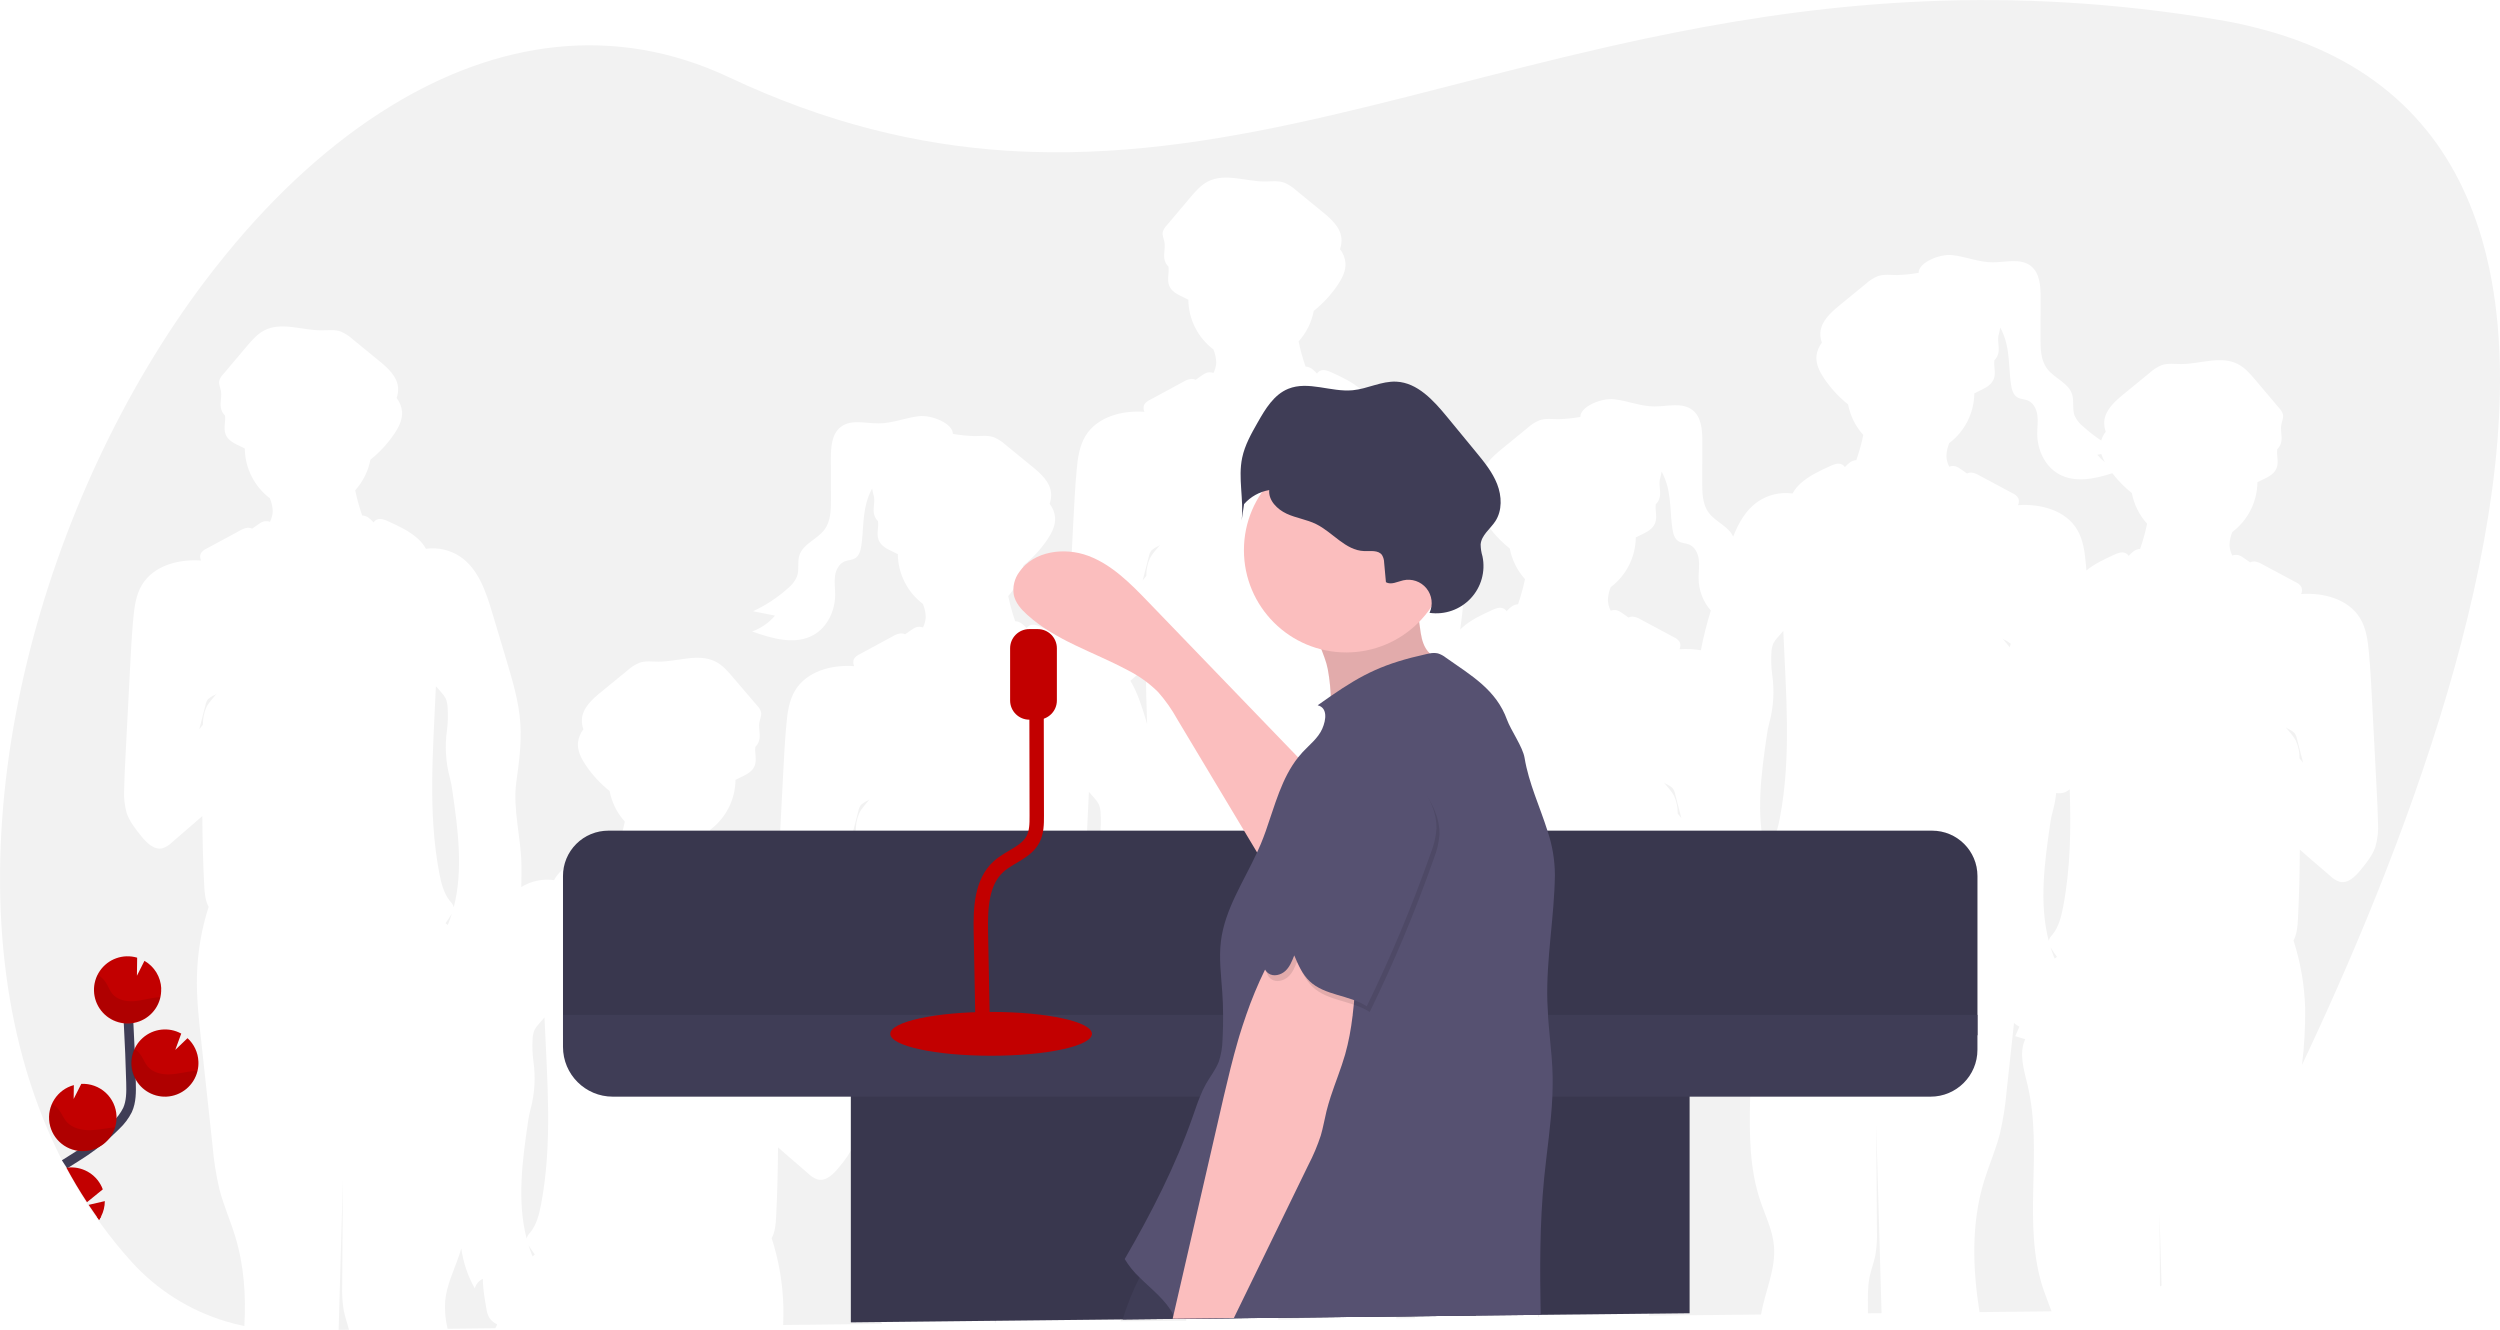
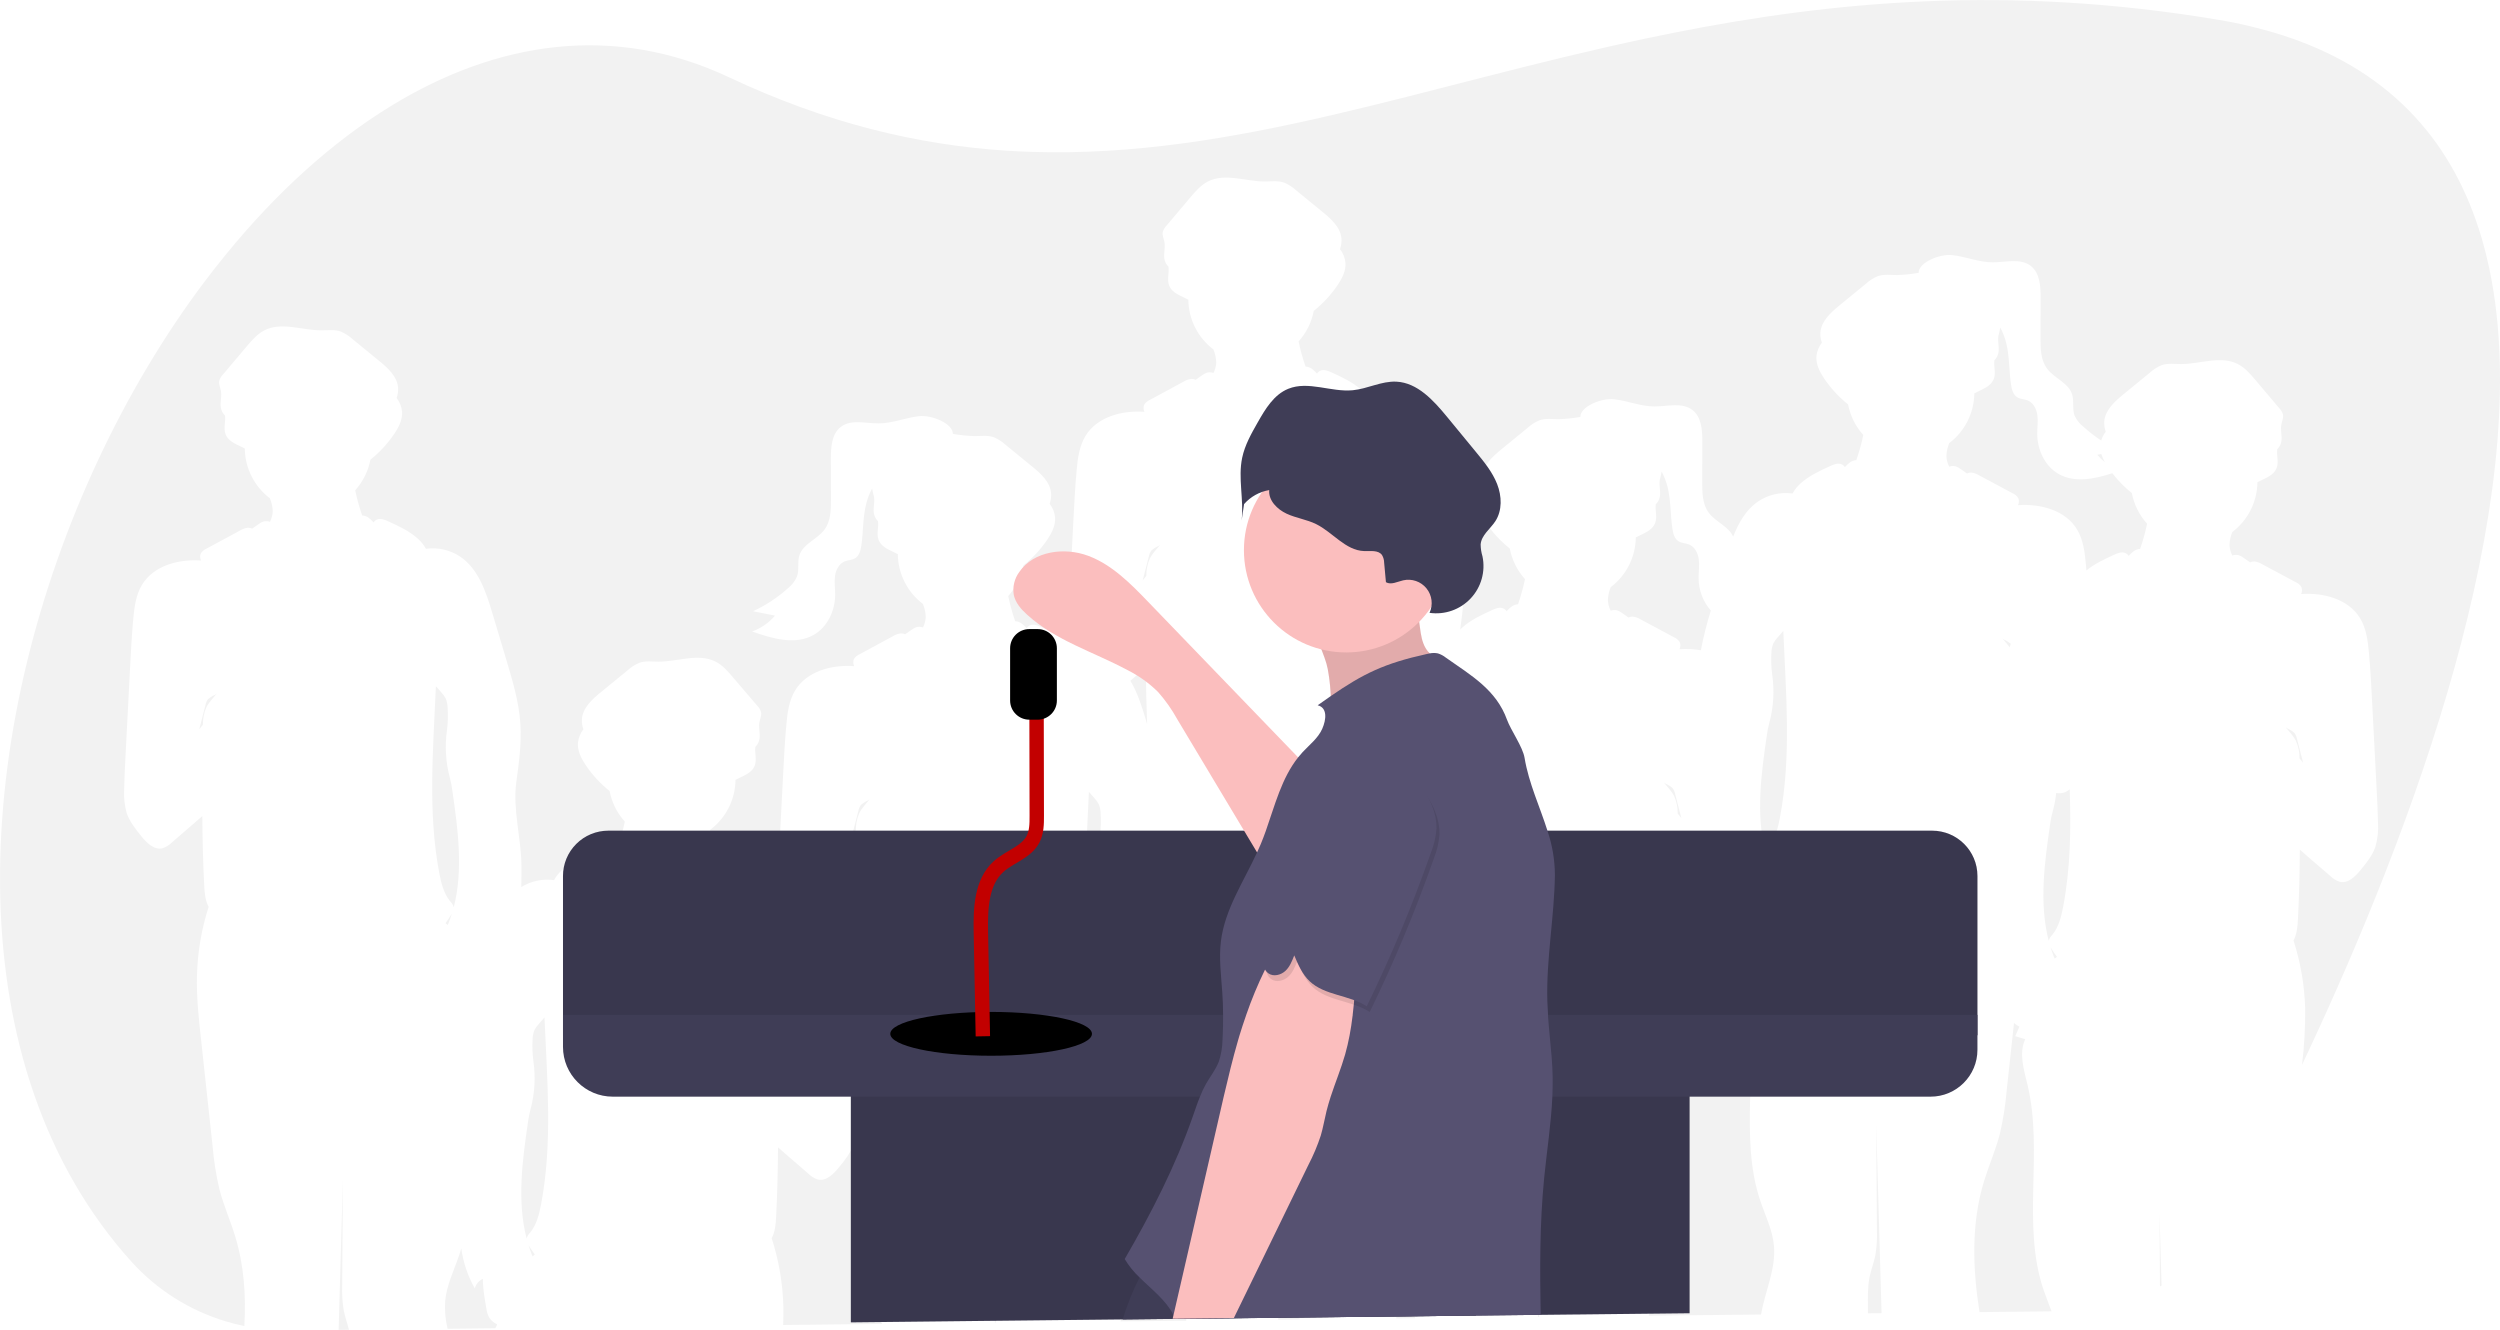
<svg xmlns="http://www.w3.org/2000/svg" id="bbd2572f-7b08-4c5d-b64e-2e695104dd4a" data-name="Layer 1" width="1041.32" height="553.94" viewBox="0 0 1041.32 553.94">
  <path d="M436.27,511.68c1.07-2.16,2.85-3.86,4.33-5.75a8.33,8.33,0,0,1-.67.5,11.07,11.07,0,0,0-3,1.89,6.24,6.24,0,0,0-1.08,2.55l-2.55,9.9c.5-.63,1-1.25,1.51-1.87A17.5,17.5,0,0,1,436.27,511.68Z" transform="translate(-78.34 -173.03)" fill="#f2f2f2" />
  <path d="M677,518.37a11.33,11.33,0,0,1-1,3.23A45.14,45.14,0,0,1,674.34,534a37.58,37.58,0,0,0-1.05,5.19c-2.36,16.14-4.64,33-.61,48.64a5.86,5.86,0,0,1,1.53-2.5c2.66-3.27,3.71-7.54,4.5-11.68,4.15-21.8,3-44.06,2-66.33a7.39,7.39,0,0,0-2.18-1.65,20.28,20.28,0,0,1-.07,2.92A96.74,96.74,0,0,1,677,518.37Z" transform="translate(-78.34 -173.03)" fill="#f2f2f2" />
  <path d="M536.78,511.7A10.21,10.21,0,0,0,536,508a11.82,11.82,0,0,0-1.94-2.68l-2.16-2.46c-1.1,26.12-3.44,52.31,1.42,77.88.79,4.14,1.84,8.41,4.5,11.68a5.86,5.86,0,0,1,1.53,2.5c4-15.61,1.75-32.5-.61-48.64a37.58,37.58,0,0,0-1.05-5.19,49.59,49.59,0,0,1-1.19-20.15A47.06,47.06,0,0,0,536.78,511.7Z" transform="translate(-78.34 -173.03)" fill="#f2f2f2" />
  <path d="M549.16,456.58c2.89,4.75,4.69,10.4,6.31,15.78l.69,2.34c-.33-7.91-.49-15.81-.55-23.72-1.56,1.39-3.13,2.75-4.71,4.11Z" transform="translate(-78.34 -173.03)" fill="#f2f2f2" />
  <path d="M572.41,723.14a53.51,53.51,0,0,0-1.27-16.52c-.88-3.42-2.24-6.77-2.36-10.31a31.68,31.68,0,0,1,.86-7c4.11-20.9,5.88-42.89-.34-63.26-1.67-5.46-3.88-10.74-5.58-16.19a39.46,39.46,0,0,1-2.82,5.91,6.12,6.12,0,0,0-3.41-4,20.28,20.28,0,0,1-.07,2.92,96.74,96.74,0,0,1-1.39,9.74A9.93,9.93,0,0,1,554.8,628a8.3,8.3,0,0,1-3.22,2.66c.58,1.31,1.16,2.63,1.73,3.94l-4.17,1.28c2.74,6,.46,12.84-1,19.22-5.23,22.19-.52,45.89-3,68.32Z" transform="translate(-78.34 -173.03)" fill="#f2f2f2" />
  <path d="M557.27,405.68c1.07-2.16,2.85-3.86,4.33-5.75a8.33,8.33,0,0,1-.67.5,11.07,11.07,0,0,0-3,1.89,6.24,6.24,0,0,0-1.08,2.55l-2.55,9.9c.5-.63,1-1.25,1.51-1.87A17.5,17.5,0,0,1,557.27,405.68Z" transform="translate(-78.34 -173.03)" fill="#f2f2f2" />
  <path d="M657.78,405.7A10.21,10.21,0,0,0,657,402a11.82,11.82,0,0,0-1.94-2.68l-2.16-2.46c-1.08,25.72-3.36,51.52,1.22,76.72.81-2.72,1.63-5.44,2.44-8.17a83.33,83.33,0,0,1,4.81-13.08c-.47-4-1.05-8.07-1.63-12a37.58,37.58,0,0,0-1.05-5.19,49.59,49.59,0,0,1-1.19-20.15A47.06,47.06,0,0,0,657.78,405.7Z" transform="translate(-78.34 -173.03)" fill="#f2f2f2" />
  <path d="M614.17,602.28l-3.42,120.45,9-.1a376.29,376.29,0,0,1-2.16-44.15c0-4.29.15-8.62-.74-12.82-.63-2.93-1.73-5.74-2.33-8.67a51.92,51.92,0,0,1-.67-10.65Z" transform="translate(-78.34 -173.03)" fill="#f2f2f2" />
  <path d="M536.83,602.34c.14-.33.28-.66.41-1,.47-1.22.89-2.45,1.28-3.69a1,1,0,0,0-.08.14c-.79,1.3-1.65,2.55-2.54,3.77C536.22,601.82,536.53,602.07,536.83,602.34Z" transform="translate(-78.34 -173.03)" fill="#f2f2f2" />
  <path d="M264.78,467.7A10.21,10.21,0,0,0,264,464a11.82,11.82,0,0,0-1.94-2.68l-2.16-2.46c-1.1,26.12-3.44,52.31,1.42,77.88.79,4.14,1.84,8.41,4.5,11.68a5.86,5.86,0,0,1,1.53,2.5c4-15.61,1.75-32.5-.61-48.64a37.58,37.58,0,0,0-1-5.19,49.59,49.59,0,0,1-1.19-20.15A47.06,47.06,0,0,0,264.78,467.7Z" transform="translate(-78.34 -173.03)" fill="#f2f2f2" />
  <path d="M264.83,558.34c.14-.33.28-.66.41-1,.47-1.22.89-2.45,1.28-3.69a1,1,0,0,0-.08.14c-.79,1.3-1.65,2.55-2.54,3.77C264.22,557.82,264.53,558.07,264.83,558.34Z" transform="translate(-78.34 -173.03)" fill="#f2f2f2" />
  <path d="M221.17,664.28q-.88,31.35-1.78,62.69l4.29-.05c-.64-2.66-1.59-5.24-2.14-7.93a51.92,51.92,0,0,1-.67-10.65Z" transform="translate(-78.34 -173.03)" fill="#f2f2f2" />
  <path d="M285.42,724.68A8.3,8.3,0,0,1,282.2,722a9.93,9.93,0,0,1-1.23-3.65,96.74,96.74,0,0,1-1.39-9.74,20.28,20.28,0,0,1-.07-2.92,6.12,6.12,0,0,0-3.41,4A46.76,46.76,0,0,1,270.48,693c-.3,1-.61,2.1-1,3.14-2.08,6.19-5.1,12.18-5.7,18.69a37.07,37.07,0,0,0,1,11.67l19.86-.22C285,725.74,285.19,725.21,285.42,724.68Z" transform="translate(-78.34 -173.03)" fill="#f2f2f2" />
  <path d="M298.48,691.66c.39,1.24.81,2.47,1.28,3.69.13.33.27.66.41,1,.3-.27.61-.52.93-.77-.89-1.22-1.75-2.47-2.54-3.77A1,1,0,0,0,298.48,691.66Z" transform="translate(-78.34 -173.03)" fill="#f2f2f2" />
  <path d="M441.75,712.46a124.13,124.13,0,0,1-2.87-18.11q-2.38-22-4.76-44c-.05-.38-.09-.77-.13-1.15-.06.19-.11.38-.17.57-1.21,3.55-3.61,6.54-6,9.46s-5.38,5.94-8.89,5.08a9.55,9.55,0,0,1-3.81-2.35l-8-6.91c-1.58-1.36-3.15-2.72-4.71-4.11-.07,9.65-.29,19.29-.79,28.93-.16,3.05-.41,6.23-1.85,8.89a101.92,101.92,0,0,1,4.86,28.34c.07,2.61,0,5.22-.08,7.83l23.44-.26h.14l17.63-.19C444.29,720.54,442.81,716.56,441.75,712.46Z" transform="translate(-78.34 -173.03)" fill="#f2f2f2" />
  <path d="M402.15,612.9c.5.62,1,1.24,1.51,1.87l-2.55-9.9a6.24,6.24,0,0,0-1.08-2.55,11.07,11.07,0,0,0-3-1.89,8.33,8.33,0,0,1-.67-.5c1.48,1.89,3.26,3.59,4.33,5.75A17.5,17.5,0,0,1,402.15,612.9Z" transform="translate(-78.34 -173.03)" fill="#f2f2f2" />
  <path d="M431.14,569c.63,6.95,1,13.92,1.35,20.89s.71,13.76,1.06,20.64a102,102,0,0,1,3.7-15.7c-1.44-2.66-1.69-5.84-1.85-8.89-.5-9.64-.72-19.28-.79-28.93-1.53,1.37-3.08,2.71-4.64,4A56.24,56.24,0,0,1,431.14,569Z" transform="translate(-78.34 -173.03)" fill="#f2f2f2" />
  <path d="M298.29,640.23c-2.36,16.14-4.64,33-.61,48.64a5.86,5.86,0,0,1,1.53-2.5c2.66-3.27,3.71-7.54,4.5-11.68,4.86-25.57,2.52-51.76,1.42-77.88L303,599.27A11.82,11.82,0,0,0,301,602a10.21,10.21,0,0,0-.81,3.75,47.06,47.06,0,0,0,.31,9.19A49.59,49.59,0,0,1,299.34,635,37.58,37.58,0,0,0,298.29,640.23Z" transform="translate(-78.34 -173.03)" fill="#f2f2f2" />
  <path d="M659.9,722.19l7.84-.08c-4.18-24.08,1.85-49.93-3.83-74-.89-3.75-2-7.68-2.28-11.49-2,5.31-4.29,10.55-4.81,16.18-.91,9.73,3.67,19.05,5.37,28.68,2.34,13.27-.83,26.8-2.24,40.2C659.93,721.86,659.92,722,659.9,722.19Z" transform="translate(-78.34 -173.03)" fill="#f2f2f2" />
  <path d="M929.48,710.12c-9.08-27.06,0-57.22-6.57-85-1.51-6.38-3.79-13.27-1-19.22l-4.17-1.28c.57-1.31,1.15-2.63,1.73-3.94a10.35,10.35,0,0,1-2.24-1.54l-3.06,28.21a124.13,124.13,0,0,1-2.87,18.11c-1.73,6.65-4.54,13-6.55,19.55-5.37,17.56-4.78,36.32-1.89,54.55l30-.32C931.76,716.19,930.51,713.18,929.48,710.12Z" transform="translate(-78.34 -173.03)" fill="#f2f2f2" />
  <path d="M915.45,442.64l.08-.28.36-1.17a12.51,12.51,0,0,0-2.82-1.76,8.33,8.33,0,0,1-.67-.5C913.39,440.19,914.5,441.36,915.45,442.64Z" transform="translate(-78.34 -173.03)" fill="#f2f2f2" />
  <path d="M814.48,530.66c.39,1.24.81,2.47,1.28,3.69.13.33.27.66.41,1,.3-.27.61-.52.93-.77-.89-1.22-1.75-2.47-2.54-3.77A1,1,0,0,0,814.48,530.66Z" transform="translate(-78.34 -173.03)" fill="#f2f2f2" />
  <path d="M937.71,550.69c3.07-16.12,3.27-32.48,2.72-48.91a6.41,6.41,0,0,1-5.47,1.57l-.17-.05a42.74,42.74,0,0,1-1.45,7.74,37.58,37.58,0,0,0-1.05,5.19c-2.36,16.14-4.64,33-.61,48.64a5.86,5.86,0,0,1,1.53-2.5C935.87,559.1,936.92,554.83,937.71,550.69Z" transform="translate(-78.34 -173.03)" fill="#f2f2f2" />
  <path d="M493.07,724q0-7.86.1-15.73-.23,7.86-.44,15.73Z" transform="translate(-78.34 -173.03)" fill="#f2f2f2" />
  <path d="M1116.24,290.19q-1-5.65-2.37-11.11c-9.7-39.22-32.41-70.52-74-87.46q-5.35-2.18-11.12-4a189.09,189.09,0,0,0-26.76-6.4c-87.24-14.59-160.6-7.65-226.73,5.51-3.73.73-7.43,1.5-11.12,2.28-92.7,19.59-171.64,49.94-255.87,47.29-3.69-.11-7.4-.29-11.11-.53-36.72-2.44-74.6-11.43-115.17-30.55-47.95-22.59-96.71-15-140.7,11.9-24.83,15.16-48.14,36.48-68.93,62l-.07.08q-4.4,5.4-8.64,11C96,380.08,58.44,514.48,89.25,618.63q1.66,5.63,3.6,11.12c8.9,25.39,22.14,48.73,40.3,68.87a86.39,86.39,0,0,0,39.09,24.75c2.58.8,5.21,1.45,7.87,2,.75-12.65-.12-25.29-3.81-37.36-2-6.58-4.82-12.9-6.55-19.55a124.13,124.13,0,0,1-2.87-18.11q-2.38-22-4.76-44c-1-9-2-18.14-1.73-27.25a101.92,101.92,0,0,1,4.86-28.34c-1.44-2.66-1.69-5.84-1.85-8.89-.5-9.64-.72-19.28-.79-28.93-1.56,1.39-3.13,2.75-4.71,4.11L149.85,524a9.55,9.55,0,0,1-3.81,2.35c-3.51.86-6.62-2.26-8.89-5.08s-4.76-5.91-6-9.46a29.65,29.65,0,0,1-1.09-10.16c.08-4.39.3-8.77.53-13.15l1.89-36.64c.36-7,.72-13.94,1.35-20.89.45-5,1.09-10.08,3.66-14.35,4.83-8,15.19-10.79,24.6-10.11a3.53,3.53,0,0,1-.09-3,5.35,5.35,0,0,1,2.42-2L178.33,394a7.7,7.7,0,0,1,3.26-1.15,3.84,3.84,0,0,1,1.78.37l2.69-1.88a6.79,6.79,0,0,1,2-1.09,4.72,4.72,0,0,1,2.73.13,11,11,0,0,0,1.15-4.34,15.46,15.46,0,0,0-1.18-5.46,26.36,26.36,0,0,1-10.45-20.72c-3-1.68-6.86-2.62-8.08-6.16-.83-2.41.16-5.07-.18-7.58a6.17,6.17,0,0,1-1.48-2.34c-.86-2.49.26-5.27-.2-7.87-.26-1.43-1-2.83-.71-4.25a6.25,6.25,0,0,1,1.58-2.67l9.83-11.64c2.17-2.56,4.41-5.19,7.39-6.72,7.14-3.67,15.69,0,23.71,0,2.69,0,5.47-.42,8,.45a16.51,16.51,0,0,1,4.94,3.14l11,9c3.7,3,7.69,6.57,8.05,11.33a10.64,10.64,0,0,1-.62,4.25,11,11,0,0,1,2.27,5.66c.25,3.3-1.35,6.46-3.19,9.21a48.65,48.65,0,0,1-10,10.84,26.41,26.41,0,0,1-6.33,12.74,82.89,82.89,0,0,0,2.84,10.29,1.34,1.34,0,0,1,.07.18,5,5,0,0,1,2.6.91,14.08,14.08,0,0,1,2.16,2,3.14,3.14,0,0,1,1.46-1.22c1.48-.59,3.14.08,4.59.74,4.41,2,8.9,4.09,12.49,7.34a16,16,0,0,1,3.26,4.13,20.58,20.58,0,0,1,14.35,3.32c7.56,5.18,10.67,14.64,13.3,23.42q2.94,9.86,5.89,19.7c2.58,8.62,5.18,17.34,5.78,26.32.55,8.17-.57,16.35-1.69,24.46-1.55,11.23,2.1,23.54,2.15,34.87,0,2.91,0,5.86-.07,8.8a20.64,20.64,0,0,1,13.65-2.89,16,16,0,0,1,3.26-4.13c3.59-3.25,8.08-5.32,12.49-7.34,1.45-.66,3.11-1.33,4.59-.74a3.14,3.14,0,0,1,1.46,1.22,14.08,14.08,0,0,1,2.16-2,5,5,0,0,1,2.6-.91,1.34,1.34,0,0,1,.07-.18,82.89,82.89,0,0,0,2.84-10.29,26.41,26.41,0,0,1-6.33-12.74,48.65,48.65,0,0,1-10-10.84c-1.84-2.75-3.44-5.91-3.19-9.21a11,11,0,0,1,2.27-5.66,10.64,10.64,0,0,1-.62-4.25c.36-4.76,4.35-8.32,8.05-11.33l11-9a16.51,16.51,0,0,1,4.94-3.14c2.54-.87,5.32-.45,8-.45,8,0,16.57-3.65,23.71,0,3,1.53,5.22,4.16,7.39,6.72L393.77,467a6.25,6.25,0,0,1,1.58,2.67c.28,1.42-.45,2.82-.71,4.25-.46,2.6.66,5.38-.2,7.87a6.17,6.17,0,0,1-1.48,2.34c-.34,2.51.65,5.17-.18,7.58-1.22,3.54-5.06,4.48-8.08,6.16a26.36,26.36,0,0,1-10.45,20.72,15.46,15.46,0,0,0-1.18,5.46,11,11,0,0,0,1.15,4.34,4.72,4.72,0,0,1,2.73-.13,6.79,6.79,0,0,1,2,1.09l2.69,1.88a3.84,3.84,0,0,1,1.78-.37,7.7,7.7,0,0,1,3.26,1.15l13.88,7.43a8.82,8.82,0,0,1,1.7,1.13c.11-2.69.23-5.39.37-8.08l1.89-36.64c.36-7,.72-13.94,1.35-20.89.45-5,1.09-10.08,3.66-14.35,4.83-8,15.19-10.79,24.6-10.11a3.53,3.53,0,0,1-.09-3,5.35,5.35,0,0,1,2.42-2L450.33,438a7.7,7.7,0,0,1,3.26-1.15,3.84,3.84,0,0,1,1.78.37l2.69-1.88a6.79,6.79,0,0,1,2-1.09,4.72,4.72,0,0,1,2.73.13,11,11,0,0,0,1.15-4.34,15.46,15.46,0,0,0-1.18-5.46,26.36,26.36,0,0,1-10.45-20.72c-3-1.68-6.86-2.62-8.08-6.16-.83-2.41.16-5.07-.18-7.58a6.17,6.17,0,0,1-1.48-2.34c-.86-2.49.26-5.27-.2-7.87a25.28,25.28,0,0,1-.76-3.44,29,29,0,0,0-2.5,6.49c-1.41,5.67-1.16,11.61-2,17.38-.3,2-.87,4.14-2.56,5.2-1.31.81-3,.75-4.41,1.34-2.36,1-3.67,3.59-4,6.13s.07,5.1.07,7.66c0,6.69-3.21,13.61-9.05,16.87-7.69,4.29-17.24,1.45-25.55-1.47a22.55,22.55,0,0,0,9.54-6.62L392,427.63A58.66,58.66,0,0,0,406.6,418a12.41,12.41,0,0,0,3.72-4.88c1-2.8.07-6,1-8.81,1.55-4.8,7.44-6.63,10.44-10.68,2.63-3.54,2.72-8.29,2.71-12.7l-.05-16.78c0-4.83.31-10.39,4.16-13.32,4.29-3.28,10.37-1.41,15.77-1.45,5.69,0,11.11-2.36,16.77-3,5.34-.62,14.25,3.13,14.1,7.36a61.38,61.38,0,0,0,9,.94c2.69,0,5.47-.42,8,.45a16.51,16.51,0,0,1,4.94,3.14l11,9c3.7,3,7.69,6.57,8,11.33a10.64,10.64,0,0,1-.62,4.25,11,11,0,0,1,2.27,5.66c.25,3.3-1.35,6.46-3.19,9.21a48.65,48.65,0,0,1-10,10.84,26.41,26.41,0,0,1-6.33,12.74,82.89,82.89,0,0,0,2.84,10.29,1.34,1.34,0,0,1,.07.18,5,5,0,0,1,2.6.91,14.08,14.08,0,0,1,2.16,2,3.14,3.14,0,0,1,1.46-1.22c1.48-.59,3.14.08,4.59.74a55,55,0,0,1,11,6.11c0-.21,0-.41,0-.61.08-4.39.3-8.77.53-13.15l1.89-36.64c.36-7,.72-13.94,1.35-20.89.45-5,1.09-10.08,3.66-14.35,4.83-8,15.19-10.79,24.6-10.11a3.53,3.53,0,0,1-.09-3,5.35,5.35,0,0,1,2.42-2L571.33,332a7.7,7.7,0,0,1,3.26-1.15,3.84,3.84,0,0,1,1.78.37l2.69-1.88a6.79,6.79,0,0,1,2-1.09,4.72,4.72,0,0,1,2.73.13,11,11,0,0,0,1.15-4.34,15.46,15.46,0,0,0-1.18-5.46,26.36,26.36,0,0,1-10.45-20.72c-3-1.68-6.86-2.62-8.08-6.16-.83-2.41.16-5.07-.18-7.58a6.17,6.17,0,0,1-1.48-2.34c-.86-2.49.26-5.27-.2-7.87-.26-1.43-1-2.83-.71-4.25a6.25,6.25,0,0,1,1.58-2.67l9.83-11.64c2.17-2.56,4.41-5.19,7.39-6.72,7.14-3.67,15.69,0,23.71,0,2.69,0,5.47-.42,8,.45a16.51,16.51,0,0,1,4.94,3.14l11,9c3.7,3,7.69,6.57,8,11.33a10.64,10.64,0,0,1-.62,4.25,11,11,0,0,1,2.27,5.66c.25,3.3-1.35,6.46-3.19,9.21a48.65,48.65,0,0,1-10,10.84,26.41,26.41,0,0,1-6.33,12.74,82.89,82.89,0,0,0,2.84,10.29,1.34,1.34,0,0,1,.07.18,5,5,0,0,1,2.6.91,14.08,14.08,0,0,1,2.16,2,3.14,3.14,0,0,1,1.46-1.22c1.48-.59,3.14.08,4.59.74,4.41,2,8.9,4.09,12.49,7.34a16,16,0,0,1,3.26,4.13,20.58,20.58,0,0,1,14.35,3.32c7.56,5.18,10.67,14.64,13.3,23.42q2.94,9.86,5.89,19.7c2.58,8.62,5.18,17.34,5.78,26.32.51,7.64-.44,15.28-1.48,22.87.25-.26.5-.51.78-.76,3.59-3.25,8.08-5.32,12.49-7.34,1.45-.66,3.11-1.33,4.59-.74a3.14,3.14,0,0,1,1.46,1.22,14.08,14.08,0,0,1,2.16-2,5,5,0,0,1,2.6-.91,1.34,1.34,0,0,1,.07-.18,82.89,82.89,0,0,0,2.84-10.29,26.41,26.41,0,0,1-6.33-12.74,48.65,48.65,0,0,1-10-10.84c-1.84-2.75-3.44-5.91-3.19-9.21a11,11,0,0,1,2.27-5.66,10.64,10.64,0,0,1-.62-4.25c.36-4.76,4.35-8.32,8-11.33l11-9a16.51,16.51,0,0,1,4.94-3.14c2.54-.87,5.32-.45,8-.45a61.38,61.38,0,0,0,9-.94c-.15-4.23,8.76-8,14.1-7.36,5.65.65,11.08,3,16.77,3,5.4,0,11.48-1.83,15.77,1.45,3.85,2.93,4.17,8.49,4.16,13.32l-.05,16.78c0,4.41.08,9.16,2.71,12.7,2.86,3.86,8.33,5.7,10.18,10,2.26-5.81,5.32-11.2,10.38-14.67a20.58,20.58,0,0,1,14.35-3.32,16,16,0,0,1,3.26-4.13c3.59-3.25,8.08-5.32,12.49-7.34,1.45-.66,3.11-1.33,4.59-.74a3.14,3.14,0,0,1,1.46,1.22,14.08,14.08,0,0,1,2.16-2,5,5,0,0,1,2.6-.91,1.34,1.34,0,0,1,.07-.18,82.89,82.89,0,0,0,2.84-10.29,26.41,26.41,0,0,1-6.33-12.74,48.65,48.65,0,0,1-10-10.84c-1.84-2.75-3.44-5.91-3.19-9.21a11,11,0,0,1,2.27-5.66,10.64,10.64,0,0,1-.62-4.25c.36-4.76,4.35-8.32,8-11.33l11-9a16.51,16.51,0,0,1,4.94-3.14c2.54-.87,5.32-.45,8-.45a61.38,61.38,0,0,0,9-.94c-.15-4.23,8.76-8,14.1-7.36,5.65.65,11.08,3,16.77,3,5.4,0,11.48-1.83,15.77,1.45,3.85,2.93,4.17,8.49,4.16,13.32l-.05,16.78c0,4.41.08,9.16,2.71,12.7,3,4.05,8.89,5.88,10.44,10.68.9,2.83,0,6,1,8.81A12.41,12.41,0,0,0,946.4,351a57.94,57.94,0,0,0,7.15,5.52,11.91,11.91,0,0,1,1.89-3.68,10.64,10.64,0,0,1-.62-4.25c.36-4.76,4.35-8.32,8-11.33l11-9a16.51,16.51,0,0,1,4.94-3.14c2.54-.87,5.32-.45,8-.45,8,0,16.57-3.65,23.71,0,3,1.53,5.22,4.16,7.39,6.72l9.83,11.64a6.25,6.25,0,0,1,1.58,2.67c.28,1.42-.45,2.82-.71,4.25-.46,2.6.66,5.38-.2,7.87a6.17,6.17,0,0,1-1.48,2.34c-.34,2.51.65,5.17-.18,7.58-1.22,3.54-5.06,4.48-8.08,6.16a26.36,26.36,0,0,1-10.45,20.72,15.46,15.46,0,0,0-1.18,5.46,11,11,0,0,0,1.15,4.34,4.72,4.72,0,0,1,2.73-.13,6.79,6.79,0,0,1,2,1.09l2.69,1.88a3.84,3.84,0,0,1,1.78-.37,7.7,7.7,0,0,1,3.26,1.15l13.88,7.43a5.35,5.35,0,0,1,2.42,2,3.53,3.53,0,0,1-.09,3c9.41-.68,19.77,2.11,24.6,10.11,2.57,4.27,3.21,9.39,3.66,14.35.63,6.95,1,13.92,1.35,20.89l1.89,36.64c.23,4.38.45,8.76.53,13.15a29.65,29.65,0,0,1-1.09,10.16c-1.21,3.55-3.61,6.54-6,9.46s-5.38,5.94-8.89,5.08a9.55,9.55,0,0,1-3.81-2.35l-8.05-6.91c-1.58-1.36-3.15-2.72-4.71-4.11-.07,9.65-.29,19.29-.79,28.93-.16,3.05-.41,6.23-1.85,8.89a101.92,101.92,0,0,1,4.86,28.34,179.37,179.37,0,0,1-1.32,23.5c.84-1.79,1.68-3.58,2.53-5.41C1083.19,518.34,1133.3,384.52,1116.24,290.19Z" transform="translate(-78.34 -173.03)" fill="#f2f2f2" />
  <path d="M163.89,466.87l-2.55,9.9c.5-.63,1-1.25,1.51-1.87a17.5,17.5,0,0,1,1.42-7.22c1.07-2.16,2.85-3.86,4.33-5.75a8.33,8.33,0,0,1-.67.5,11.07,11.07,0,0,0-3,1.89A6.24,6.24,0,0,0,163.89,466.87Z" transform="translate(-78.34 -173.03)" fill="#f2f2f2" />
  <path d="M777.15,511.9c.5.62,1,1.24,1.51,1.87l-2.55-9.9a6.24,6.24,0,0,0-1.08-2.55,11.07,11.07,0,0,0-3-1.89,8.33,8.33,0,0,1-.67-.5c1.48,1.89,3.26,3.59,4.33,5.75A17.5,17.5,0,0,1,777.15,511.9Z" transform="translate(-78.34 -173.03)" fill="#f2f2f2" />
  <path d="M934.17,572.34c.3-.27.61-.52.93-.77-.89-1.22-1.75-2.47-2.54-3.77a1,1,0,0,0-.08-.14c.39,1.24.81,2.47,1.28,3.69C933.89,571.68,934,572,934.17,572.34Z" transform="translate(-78.34 -173.03)" fill="#f2f2f2" />
  <path d="M673.48,590.66c.39,1.24.81,2.47,1.28,3.69.13.33.27.66.41,1,.3-.27.61-.52.93-.77-.89-1.22-1.75-2.47-2.54-3.77A1,1,0,0,0,673.48,590.66Z" transform="translate(-78.34 -173.03)" fill="#f2f2f2" />
  <path d="M759.7,396.88a26.36,26.36,0,0,1-10.45,20.72,15.46,15.46,0,0,0-1.18,5.46,11,11,0,0,0,1.15,4.34,4.72,4.72,0,0,1,2.73-.13,6.79,6.79,0,0,1,2,1.09l2.69,1.88a3.84,3.84,0,0,1,1.78-.37,7.7,7.7,0,0,1,3.26,1.15l13.88,7.43a5.35,5.35,0,0,1,2.42,2,3.53,3.53,0,0,1-.09,3,36.49,36.49,0,0,1,8.91.43,148.53,148.53,0,0,1,4.15-16.53,20.61,20.61,0,0,1-5.1-13.72c0-2.56.41-5.13.07-7.66s-1.65-5.16-4-6.13c-1.43-.59-3.1-.53-4.41-1.34-1.69-1.06-2.26-3.22-2.56-5.2-.87-5.77-.62-11.71-2-17.38a29,29,0,0,0-2.5-6.49,25.28,25.28,0,0,1-.76,3.44c-.46,2.6.66,5.38-.2,7.87a6.17,6.17,0,0,1-1.48,2.34c-.34,2.51.65,5.17-.18,7.58C766.56,394.26,762.72,395.2,759.7,396.88Z" transform="translate(-78.34 -173.03)" fill="#f2f2f2" />
  <path d="M814.29,479.23c-2.36,16.14-4.64,33-.61,48.64a5.86,5.86,0,0,1,1.53-2.5c2.66-3.27,3.71-7.54,4.5-11.68,4.86-25.57,2.52-51.76,1.42-77.88L819,438.27A11.82,11.82,0,0,0,817,441a10.21,10.21,0,0,0-.81,3.75,47.06,47.06,0,0,0,.31,9.19A49.59,49.59,0,0,1,815.34,474,37.58,37.58,0,0,0,814.29,479.23Z" transform="translate(-78.34 -173.03)" fill="#f2f2f2" />
  <path d="M799.07,562a6.13,6.13,0,0,1-5.11,1.31,9.55,9.55,0,0,1-3.81-2.35l-8-6.91c-1.58-1.36-3.15-2.72-4.71-4.11-.07,9.65-.29,19.29-.79,28.93-.16,3.05-.41,6.23-1.85,8.89a101.92,101.92,0,0,1,4.86,28.34c.24,9.11-.74,18.2-1.73,27.25q-2.37,22-4.76,44a124.13,124.13,0,0,1-2.87,18.11c-1.38,5.31-3.45,10.41-5.25,15.59l10.21-.11,13-.14h1.6l22-.24a.13.13,0,0,0,0-.06c1.7-9.63,6.28-19,5.37-28.68-.6-6.51-3.62-12.5-5.7-18.69-9.08-27.06,0-57.22-6.57-85-1.51-6.38-3.79-13.27-1-19.22l-4.17-1.28c.57-1.31,1.15-2.63,1.73-3.94A10.3,10.3,0,0,1,799.07,562Z" transform="translate(-78.34 -173.03)" fill="#f2f2f2" />
  <path d="M718.83,701.28q.06,10.14.13,20.28h.44Z" transform="translate(-78.34 -173.03)" fill="#f2f2f2" />
  <path d="M977.83,678.28q.1,15.3.2,30.6l.66-.38Q978.25,693.4,977.83,678.28Z" transform="translate(-78.34 -173.03)" fill="#f2f2f2" />
  <path d="M953.59,362.13l-1.69.34a22,22,0,0,0,3.14,3A16.72,16.72,0,0,1,953.59,362.13Z" transform="translate(-78.34 -173.03)" fill="#f2f2f2" />
  <path d="M859.83,641.28l.3,44.06a51.92,51.92,0,0,1-.67,10.65c-.6,2.93-1.7,5.74-2.33,8.67-.89,4.2-.78,8.53-.74,12.82,0,.87,0,1.73,0,2.59l5.67-.06Q860.95,680.65,859.83,641.28Z" transform="translate(-78.34 -173.03)" fill="#f2f2f2" />
  <path d="M1036.15,488.9c.5.62,1,1.24,1.51,1.87l-2.55-9.9a6.24,6.24,0,0,0-1.08-2.55,11.07,11.07,0,0,0-3-1.89,8.33,8.33,0,0,1-.67-.5c1.48,1.89,3.26,3.59,4.33,5.75A17.5,17.5,0,0,1,1036.15,488.9Z" transform="translate(-78.34 -173.03)" fill="#f2f2f2" />
  <path d="M900.7,336.88a26.36,26.36,0,0,1-10.45,20.72,15.46,15.46,0,0,0-1.18,5.46,11,11,0,0,0,1.15,4.34,4.72,4.72,0,0,1,2.73-.13,6.79,6.79,0,0,1,2,1.09l2.69,1.88a3.84,3.84,0,0,1,1.78-.37,7.7,7.7,0,0,1,3.26,1.15l13.88,7.43a5.35,5.35,0,0,1,2.42,2,3.53,3.53,0,0,1-.09,3c9.41-.68,19.77,2.11,24.6,10.11,2.57,4.27,3.21,9.39,3.66,14.35.08.92.15,1.83.22,2.74,3.43-2.8,7.53-4.71,11.57-6.56,1.45-.66,3.11-1.33,4.59-.74a3.14,3.14,0,0,1,1.46,1.22,14.08,14.08,0,0,1,2.16-2,5,5,0,0,1,2.6-.91,1.34,1.34,0,0,1,.07-.18,82.89,82.89,0,0,0,2.84-10.29,26.41,26.41,0,0,1-6.33-12.74,48.87,48.87,0,0,1-8.14-8.31c-7.47,2.42-15.59,4.1-22.29.36-5.84-3.26-9-10.18-9-16.87,0-2.56.41-5.13.07-7.66s-1.65-5.16-4-6.13c-1.43-.59-3.1-.53-4.41-1.34-1.69-1.06-2.26-3.22-2.56-5.2-.87-5.77-.62-11.71-2-17.38a29,29,0,0,0-2.5-6.49,25.28,25.28,0,0,1-.76,3.44c-.46,2.6.66,5.38-.2,7.87a6.17,6.17,0,0,1-1.48,2.34c-.34,2.51.65,5.17-.18,7.58C907.56,334.26,903.72,335.2,900.7,336.88Z" transform="translate(-78.34 -173.03)" fill="#f2f2f2" />
  <path d="M253.38,346H804.78a18.88,18.88,0,0,1,18.88,18.88v66.33a0,0,0,0,1,0,0H234.5a0,0,0,0,1,0,0V364.9A18.88,18.88,0,0,1,253.38,346Z" fill="#3f3d56" />
  <path d="M253.38,346H804.78a18.88,18.88,0,0,1,18.88,18.88v66.33a0,0,0,0,1,0,0H234.5a0,0,0,0,1,0,0V364.9A18.88,18.88,0,0,1,253.38,346Z" opacity="0.1" />
  <polygon points="703.76 423.32 703.76 547 680.01 547.26 678.33 547.28 657.2 547.51 656.55 547.51 641.74 547.67 614.8 547.97 526.32 548.93 513.91 549.06 489.54 549.33 488.42 549.34 467.62 549.57 410.06 550.19 396.53 550.34 354.4 550.8 354.4 423.32 703.76 423.32" fill="#3f3d56" />
  <polygon points="703.76 423.32 703.76 547 680.01 547.26 678.33 547.28 657.2 547.51 656.55 547.51 641.74 547.67 614.8 547.97 526.32 548.93 513.91 549.06 489.54 549.33 488.42 549.34 467.62 549.57 410.06 550.19 396.53 550.34 354.4 550.8 354.4 423.32 703.76 423.32" opacity="0.1" />
  <path d="M234.5,422.71H823.66a0,0,0,0,1,0,0v14.55a19.53,19.53,0,0,1-19.53,19.53H255.23a20.73,20.73,0,0,1-20.73-20.73V422.71A0,0,0,0,1,234.5,422.71Z" fill="#3f3d56" />
-   <ellipse cx="412.83" cy="430.62" rx="42" ry="9.13" fill="#c20000" />
+   <ellipse cx="412.83" cy="430.62" rx="42" ry="9.13" fill="#000" />
  <path d="M487.73,604.67l-.83-43.47c-.18-9.72.17-20.74,7.4-27.25,4.57-4.11,11.43-5.88,14.3-11.31,1.56-3,1.59-6.47,1.58-9.81q0-29.6-.11-59.18" transform="translate(-78.34 -173.03)" fill="none" stroke="#c20000" stroke-miterlimit="10" stroke-width="6" />
-   <rect x="420.74" y="262.03" width="19.48" height="37.74" rx="8" fill="#c20000" />
+   <rect x="420.74" y="262.03" width="19.48" height="37.74" rx="8" fill="#000" />
  <path d="M663.71,535.66c-6.4-7.47-13.23-14.55-20.06-21.63L629.8,499.66l-12.58-13.05-60.53-62.78c-7.36-7.64-15.08-15.52-25-19.26s-22.76-2.07-28.77,6.68a12.63,12.63,0,0,0-2.31,9.61c.7,3.25,3,5.9,5.49,8.15,11.8,10.78,27.72,15.55,41.81,23.1a49.55,49.55,0,0,1,12.82,9.18,63.81,63.81,0,0,1,8,11.37l35.39,59.05a82.11,82.11,0,0,0,7.48,11c2.26,2.66,4.85,5,7.24,7.57,5.65,6,10.09,13.11,15.52,19.35,7.55,8.7,16.88,15.64,26.13,22.51,1.91,1.42,4,2.89,6.35,3,3.11.16,5.8-2,8.13-4.07,3.79-3.35,11.49-8.16,13.57-12.82,1.83-4.13-1.4-8.3-3.35-11.94A174.75,174.75,0,0,0,663.71,535.66Z" transform="translate(-78.34 -173.03)" fill="#fbbebe" />
  <path d="M693.14,721l-88.48,1-12.41.13-24.37.27h-1.12l-20.8.23A106.93,106.93,0,0,1,553,705.13a67.77,67.77,0,0,1,6.39-10c4.46.4,8.91.76,13.37,1.12q15.5,1.21,31,2.21c26.16,1.72,52.27,3.2,78.52,5.54,1.77.16,3.66.37,5,1.52a8.11,8.11,0,0,1,1.83,2.78A56.67,56.67,0,0,1,693.14,721Z" transform="translate(-78.34 -173.03)" fill="#3f3d56" />
  <path d="M631.68,478.94c22.8-7.26,33.72-11.35,54-24.12-4.43.74,2-4.62-2.43-5.23s-8.89-2.8-11.15-6.68c-1.47-2.52-1.9-5.49-2.29-8.38l-2.16-15.83c.26,1.88-41.29,2.12-41.59,13.83-.16,6.12,4.19,13.11,5.32,19.17A79.37,79.37,0,0,1,631.68,478.94Z" transform="translate(-78.34 -173.03)" fill="#fbbebe" />
  <path d="M631.68,478.94c22.8-7.26,33.72-11.35,54-24.12-4.43.74,2-4.62-2.43-5.23s-8.89-2.8-11.15-6.68c-1.47-2.52-1.9-5.49-2.29-8.38l-2.16-15.83c.26,1.88-41.29,2.12-41.59,13.83-.16,6.12,4.19,13.11,5.32,19.17A79.37,79.37,0,0,1,631.68,478.94Z" transform="translate(-78.34 -173.03)" opacity="0.1" />
  <path d="M725.07,621.92c0,2.64,0,5.27-.13,7.9-.5,11.3-2.3,22.56-3.41,33.83-1.88,19-1.8,38-1.45,57.05l-26.94.29-88.48,1-12.41.13-24.37.27c-.23-.54-.48-1.07-.75-1.58a.19.19,0,0,0,0-.07c-3.22-6.25-9.07-10.6-14.09-15.58a36,36,0,0,1-6.23-7.71c11-18.94,21.11-38.66,28.35-59.35,1-2.75,1.86-5.53,3-8.25a42.45,42.45,0,0,1,2.55-5.42c1.77-3.06,4-5.88,5.3-9.19a30.62,30.62,0,0,0,1.54-9.09q.06-.93.09-1.86.18-4,.15-7.91c0-.21,0-.41,0-.61q0-4.75-.34-9.48c-.49-7.09-1.43-14.21-.56-21.26,1.64-13.28,9.48-24.77,15.08-37,.54-1.16,1.06-2.31,1.54-3.48.75-1.8,1.44-3.64,2.1-5.49,3.77-10.66,6.56-21.92,13.46-30.59.58-.74,1.22-1.47,1.87-2.18,2.9-3.1,6.44-5.81,8.15-9.69s2.21-8.81-1.91-9.8q2.89-2.06,5.5-3.86c13.47-9.26,22.1-13.57,40-17.51.39-.09.78-.16,1.17-.23a8,8,0,0,1,3.45,0,10.08,10.08,0,0,1,3.26,1.74c10.83,7.6,21,13.46,25.5,25.9,1.57,4.33,6.55,11.29,7.3,15.83,1.78,10.73,6.41,20.41,9.55,30.43A58,58,0,0,1,726,537.52c-.24,17.55-3.65,35-3.15,52.53.06,1.9.16,3.8.29,5.69,0,.2,0,.41,0,.61.18,2.64.43,5.28.67,7.91C724.38,610.14,725,616,725.07,621.92Z" transform="translate(-78.34 -173.03)" fill="#565171" />
  <path d="M643.17,578.11c0,.12,0,.26,0,.38-.23,3.69-.45,7.39-.78,11.09,0,.64-.11,1.29-.17,1.95-.14,1.4-.28,2.81-.45,4.21,0,.2,0,.4-.07.61-.32,2.65-.71,5.29-1.21,7.91s-1.12,5.38-1.87,8c-1.71,5.93-4.08,11.66-6,17.53-.64,2-1.24,4-1.74,6-.84,3.4-1.4,6.85-2.39,10.2a81.19,81.19,0,0,1-5.18,12.29l-19.52,40.11q-5.31,10.9-10.62,21.79c-.29.61-.59,1.22-.89,1.84l-24.37.27h-1.12c.13-.54.25-1.06.37-1.59q2.83-12.27,5.65-24.53T578.35,672q2-8.84,4.07-17.67,2.22-9.72,4.47-19.46c.39-1.69.78-3.37,1.16-5.06,1.84-7.89,3.74-15.77,6-23.54.19-.67.4-1.35.59-2,.82-2.66,1.67-5.3,2.59-7.91.06-.21.13-.42.2-.61a164.38,164.38,0,0,1,7.82-18.82c.06-.15.13-.27.2-.42s0,0,0,0c.83-1.68,1.71-3.34,2.61-5,2-3.61,3.7-8.6,8.17-9.32,4-.64,9.89,1.6,14.62,3.24h0c1.29.45,2.47.84,3.52,1.13,3,.83,6.28,1.9,7.84,4.59C643.44,573.19,643.32,575.74,643.17,578.11Z" transform="translate(-78.34 -173.03)" fill="#fbbebe" />
  <path d="M620.19,495.09c-5,5.09-7.89,11.92-10.07,18.74A135.26,135.26,0,0,0,605.2,575c.34,2.21.87,4.65,2.72,5.92,2.08,1.43,5.09.67,7-1.05s2.83-4.17,3.76-6.52c1.63,3.87,3.35,7.86,6.4,10.75,6.33,6,16.48,5.68,23.79,10.45a594.56,594.56,0,0,0,26.62-63.67,35.38,35.38,0,0,0,2.45-10.33,24.11,24.11,0,0,0-1.79-9.32c-4-10.41-13.32-18.41-24-21.5C641.9,486.76,628.07,487.13,620.19,495.09Z" transform="translate(-78.34 -173.03)" opacity="0.1" />
  <path d="M619,492.65c-5,5.09-7.89,11.93-10.08,18.74a135.14,135.14,0,0,0-4.91,61.2c.33,2.21.87,4.65,2.71,5.91,2.08,1.44,5.09.67,6.95-1s2.84-4.16,3.76-6.52c1.64,3.87,3.35,7.86,6.4,10.76,6.33,6,16.48,5.68,23.8,10.44a594.83,594.83,0,0,0,26.61-63.67,34.7,34.7,0,0,0,2.45-10.32,24,24,0,0,0-1.79-9.33c-4-10.41-13.32-18.4-24-21.5C640.68,484.33,626.85,484.69,619,492.65Z" transform="translate(-78.34 -173.03)" fill="#565171" />
  <circle cx="560.73" cy="229.16" r="42.6" fill="#fbbebe" />
  <path d="M596.53,383A17.93,17.93,0,0,1,607,377.16c-.36,4.33,3.31,8,7.26,9.84s8.39,2.41,12.28,4.33c6.94,3.42,12.21,10.95,19.94,11.23,2.68.09,6-.5,7.52,1.68a6.41,6.41,0,0,1,.88,3.21l.74,8.08c2.14,1.25,4.75-.21,7.16-.77a9.71,9.71,0,0,1,11,13.54,19.69,19.69,0,0,0,22.06-23.51,17.54,17.54,0,0,1-.77-5c.31-3.86,4-6.41,6.12-9.65,2.93-4.5,2.71-10.48.75-15.48s-5.42-9.23-8.83-13.37L681,346.57c-5.59-6.78-12.24-14.12-21-14.57-6.21-.31-12.05,3-18.24,3.58-9,.85-18.45-4-26.81-.61-6,2.43-9.56,8.4-12.74,14-2.66,4.67-5.35,9.43-6.46,14.68-1.81,8.54.75,17.45-.23,26.12Z" transform="translate(-78.34 -173.03)" fill="#3f3d56" />
-   <path d="M105.22,658c2-1.31,4-2.54,5.91-3.74.9-.56,1.79-1.14,2.67-1.75a82.32,82.32,0,0,0,11.93-9.81c.26-.24.52-.51.78-.77l.18-.18a22.8,22.8,0,0,0,4.78-6.4c1.58-3.52,1.54-7.52,1.44-11.37q-.33-12.25-1-24.5c-.17-3.15-.37-6.3-.58-9.45-.1-1.52-.21-3-.32-4.54" transform="translate(-78.34 -173.03)" fill="none" stroke="#3f3d56" stroke-miterlimit="10" stroke-width="4" />
-   <path d="M145.51,584.74a14,14,0,0,0-7-11.5l-3.14,6.22.1-7.53a14,14,0,1,0,10,12.81Z" transform="translate(-78.34 -173.03)" fill="#c20000" />
-   <path d="M121.16,668.43l-6.58,5.35q-4.6-7-8.56-14.35a11.35,11.35,0,0,1,1.32-.13A14,14,0,0,1,121.16,668.43Z" transform="translate(-78.34 -173.03)" fill="#c20000" />
-   <path d="M122,673.33a14,14,0,0,1-1.56,6.4,12.61,12.61,0,0,1-.84,1.42l-.9-1.26c-1.17-1.65-2.32-3.31-3.44-5Z" transform="translate(-78.34 -173.03)" fill="#c20000" />
-   <path d="M113.55,652.49A14,14,0,0,1,109.1,625l-.08,5.78,3.18-6.29h0a14,14,0,0,1,14.67,13.37,13.84,13.84,0,0,1-.6,4.79A14.05,14.05,0,0,1,113.55,652.49Z" transform="translate(-78.34 -173.03)" fill="#c20000" />
-   <path d="M147.62,629.81a14,14,0,1,1,6.21-26.26l-2.48,6.79,5.1-4.89a14,14,0,0,1,4.53,9.69,13.72,13.72,0,0,1-.35,3.86A14,14,0,0,1,147.62,629.81Z" transform="translate(-78.34 -173.03)" fill="#c20000" />
-   <path d="M143.62,588.48c-3.24.36-6.39,1.37-9.64,1.57s-6.82-.58-8.88-3.11c-1.1-1.36-1.66-3.08-2.59-4.56a10,10,0,0,0-3.54-3.33,14,14,0,1,0,26.24,9.31C144.68,588.39,144.15,588.42,143.62,588.48Z" transform="translate(-78.34 -173.03)" opacity="0.1" />
-   <path d="M147.62,629.81a14,14,0,0,1-13.35-20,10.27,10.27,0,0,1,2.82,2.83c1,1.51,1.61,3.25,2.78,4.64,2.19,2.57,5.92,3.41,9.31,3.25s6.66-1.11,10-1.42c.47,0,.94-.08,1.42-.09A14,14,0,0,1,147.62,629.81Z" transform="translate(-78.34 -173.03)" opacity="0.1" />
-   <path d="M113.55,652.49a14,14,0,0,1-13.46-19.76,11.31,11.31,0,0,1,3,2.85c1.09,1.54,1.77,3.31,3,4.73,2.37,2.64,6.35,3.57,9.93,3.48s6.83-.93,10.28-1.19A14.05,14.05,0,0,1,113.55,652.49Z" transform="translate(-78.34 -173.03)" opacity="0.1" />
-   <path d="M120.48,679.73a12.61,12.61,0,0,1-.84,1.42l-.9-1.26Z" transform="translate(-78.34 -173.03)" fill="#c20000" />
</svg>
